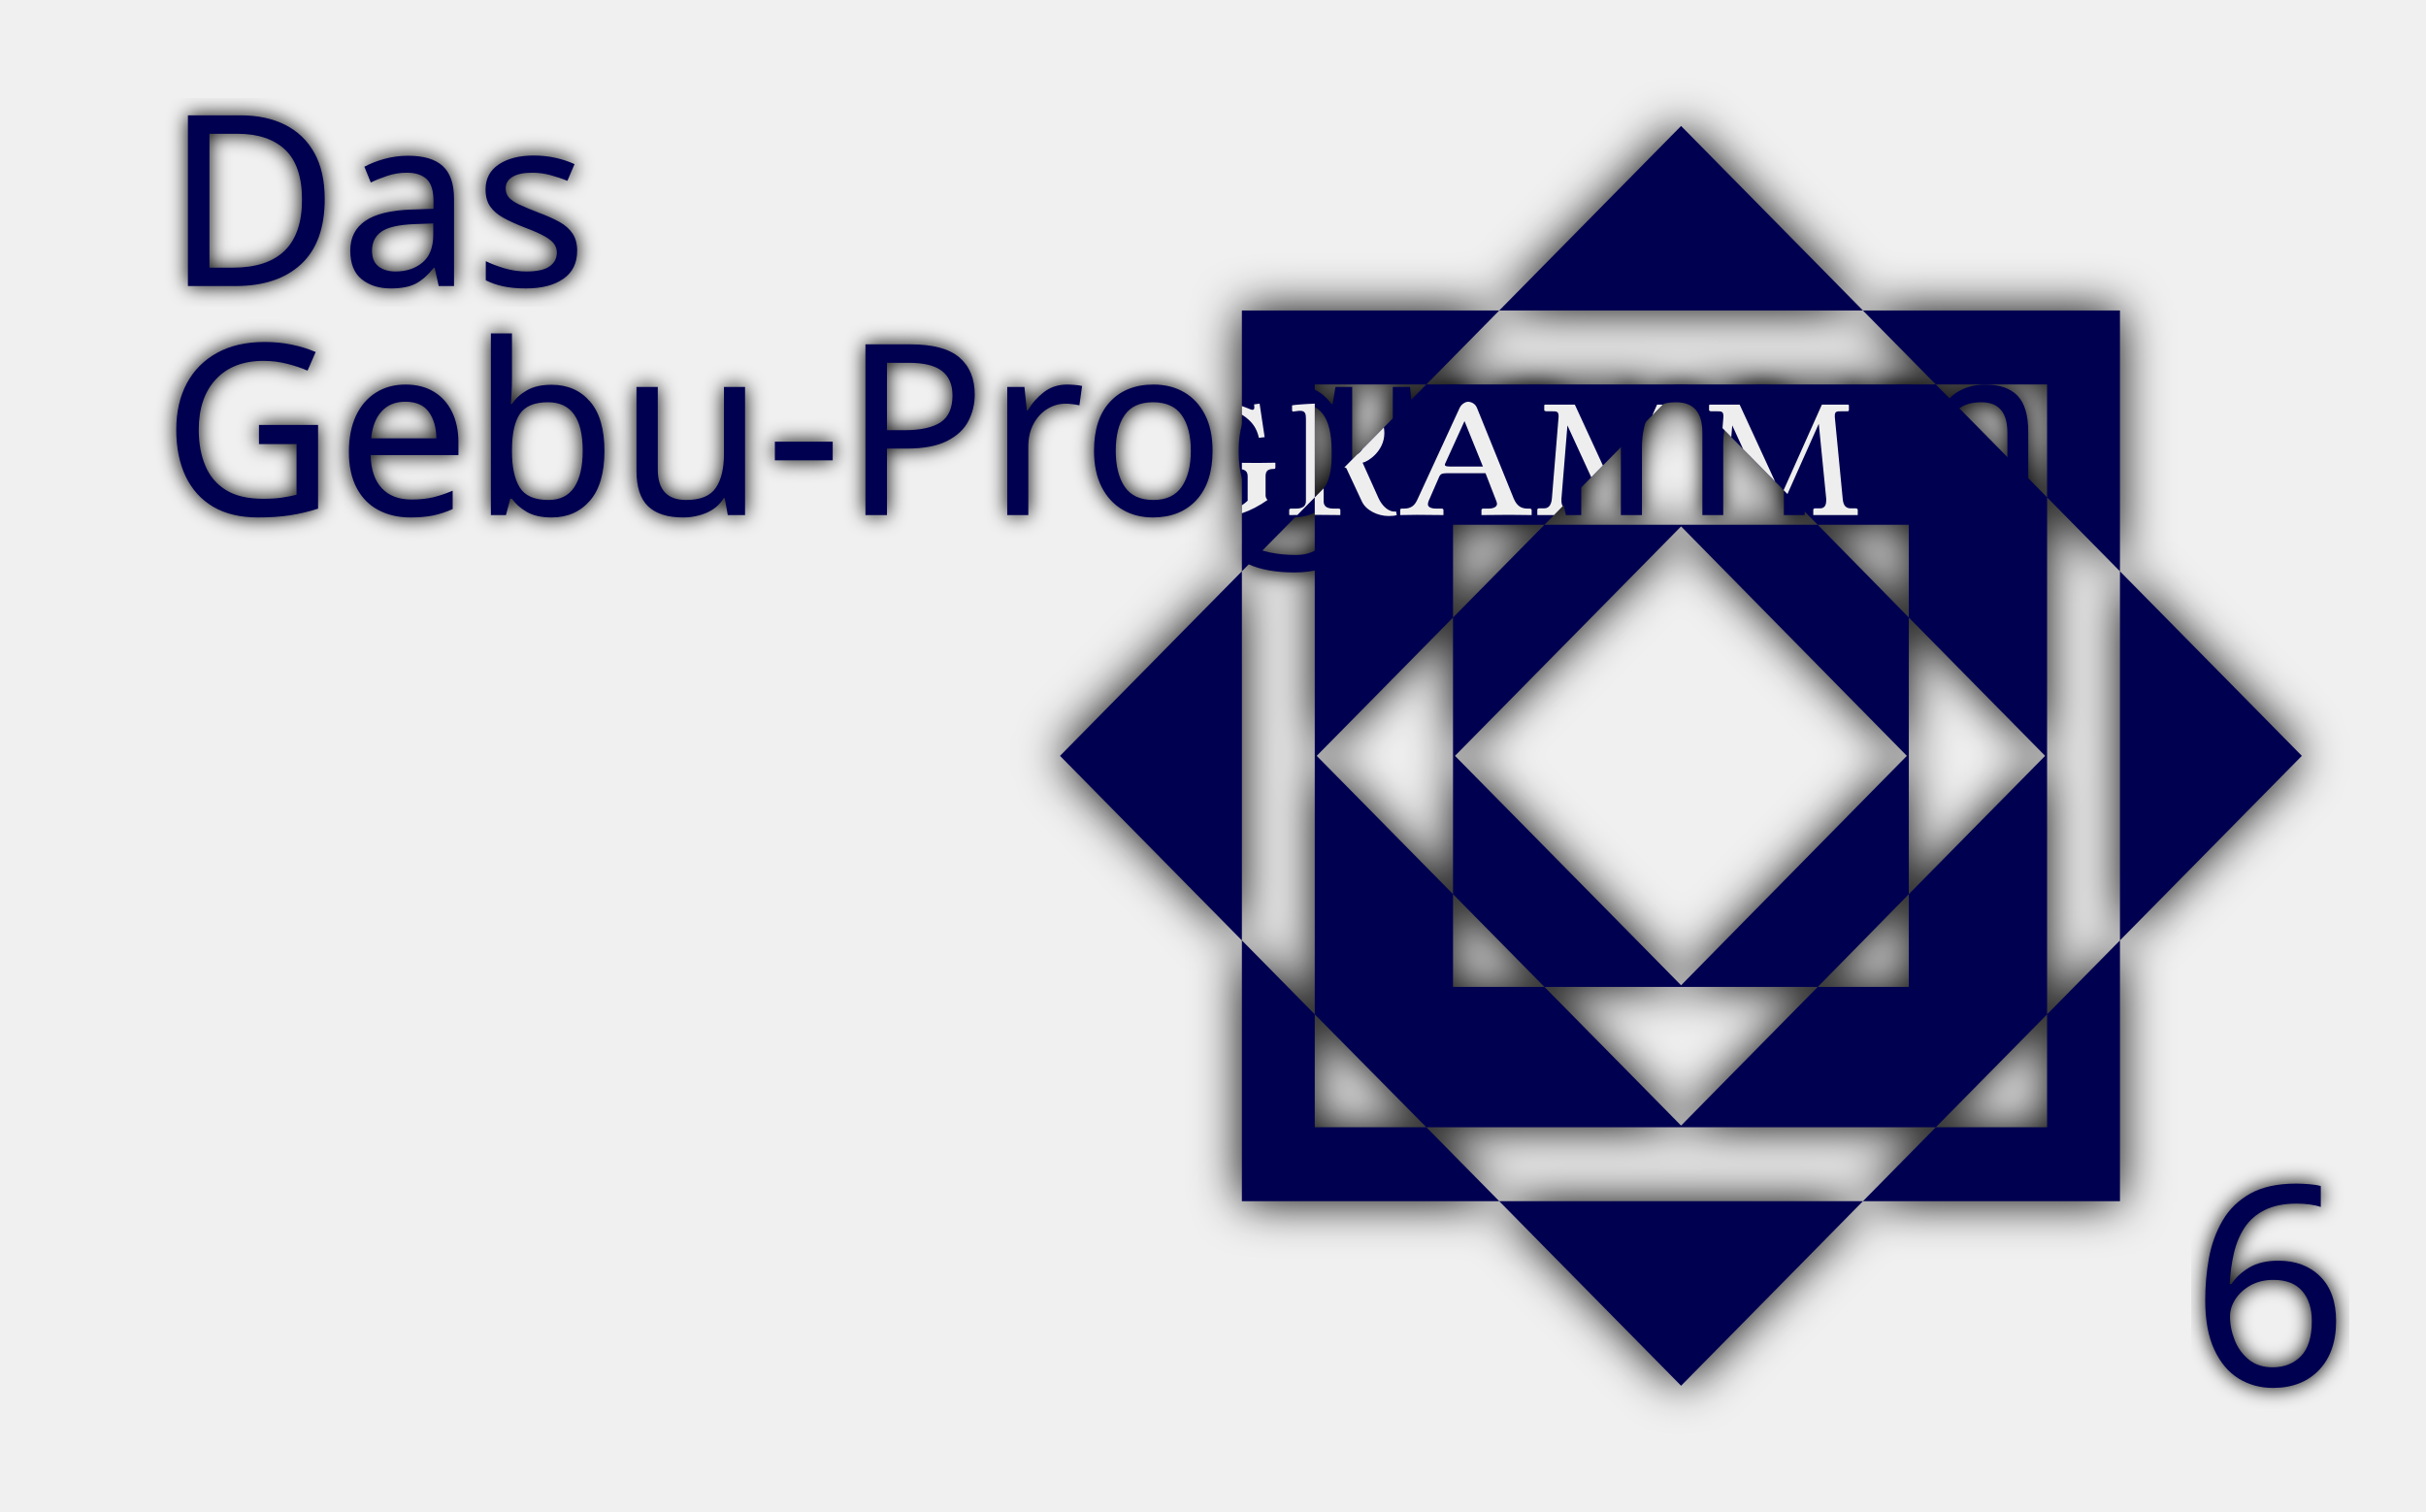
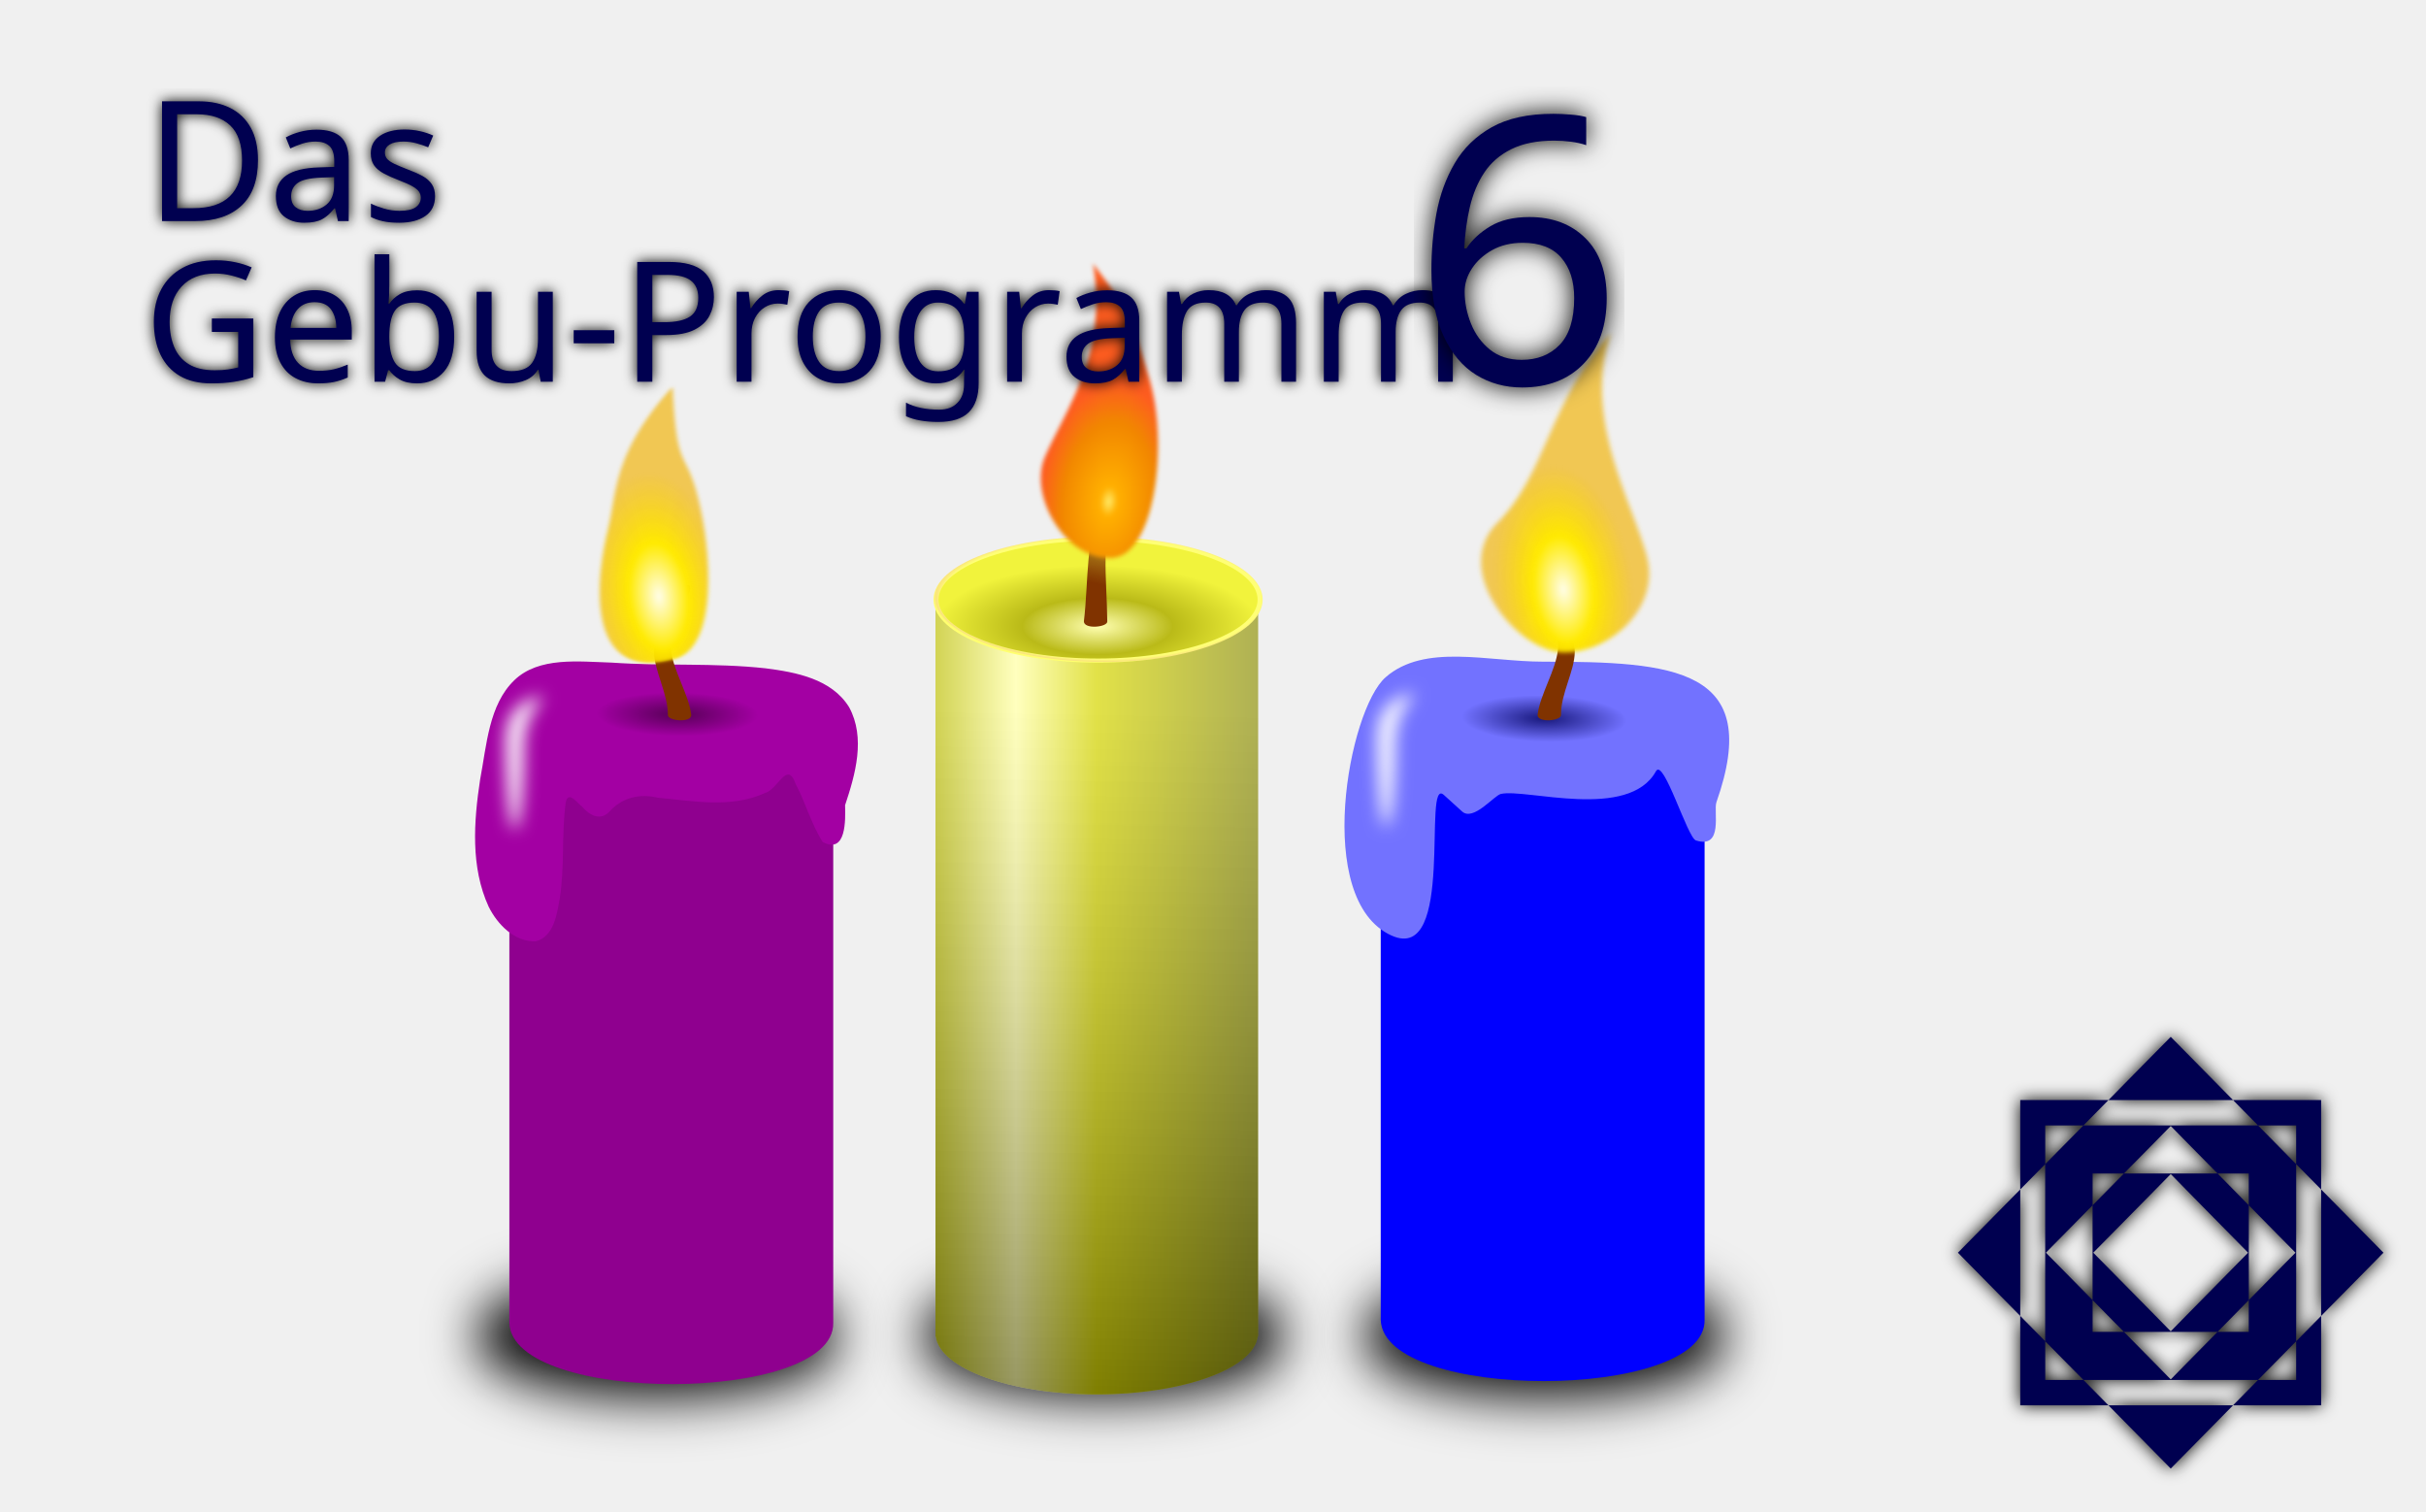
<svg xmlns="http://www.w3.org/2000/svg" xmlns:xlink="http://www.w3.org/1999/xlink" width="507.42" height="316.16" id="svg2" version="1.0">
  <defs id="defs4">
    <linearGradient id="linearGradient7481">
      <stop style="stop-color:#000000;stop-opacity:1;" offset="0" id="stop7483" />
      <stop style="stop-color:#000080;stop-opacity:0" offset="1" id="stop7485" />
    </linearGradient>
    <linearGradient id="linearGradient7473">
      <stop style="stop-color:#d40000;stop-opacity:1;" offset="0" id="stop7475" />
      <stop style="stop-color:#d40000;stop-opacity:0;" offset="1" id="stop7477" />
    </linearGradient>
    <linearGradient xlink:href="#linearGradient7481" id="linearGradient7489" x1="434.575" y1="731.763" x2="315.104" y2="850.924" gradientUnits="userSpaceOnUse" />
    <linearGradient xlink:href="#linearGradient7473" id="linearGradient7491" x1="315.325" y1="850.784" x2="434.385" y2="731.674" gradientUnits="userSpaceOnUse" />
    <filter style="color-interpolation-filters:sRGB" id="filter4207">
      <feGaussianBlur stdDeviation="5 5" result="blur" id="feGaussianBlur4209" />
    </filter>
    <filter style="color-interpolation-filters:sRGB" id="filter4384">
      <feGaussianBlur stdDeviation="2 2" result="blur" id="feGaussianBlur4386" />
    </filter>
    <filter style="color-interpolation-filters:sRGB" id="filter4388">
      <feGaussianBlur stdDeviation="2 2" result="blur" id="feGaussianBlur4390" />
    </filter>
    <filter style="color-interpolation-filters:sRGB" id="filter4396">
      <feGaussianBlur stdDeviation="2 2" result="blur" id="feGaussianBlur4398" />
    </filter>
+     <filter x="-.159" y="-.554" color-interpolation-filters="sRGB" width="1.317" height="2.108" id="filter4046">
+       <feGaussianBlur stdDeviation="22.745" id="feGaussianBlur4048" />
+     </filter>
+     <filter x="-.534" y="-.15" color-interpolation-filters="sRGB" width="2.069" height="1.299" id="filter4139">
+       <feGaussianBlur stdDeviation="3.903" id="feGaussianBlur4141" />
+     </filter>
+     <filter x="-.159" y="-.554" color-interpolation-filters="sRGB" width="1.317" height="2.108" id="filter4046-2">
+       <feGaussianBlur stdDeviation="22.745" id="feGaussianBlur4048-7" />
+     </filter>
+     <radialGradient r="90.714" gradientTransform="matrix(1,0,0,0.46457,0,433.05)" cx="297.55" cy="848.47" gradientUnits="userSpaceOnUse" id="radialGradient4227">
+       <stop offset="0" style="stop-color:#ffffb1" id="stop4015" />
+       <stop offset=".465" style="stop-color:#baba18" id="stop4021" />
+       <stop offset="1" style="stop-color:#f1f33c" id="stop4017" />
+     </radialGradient>
+     <radialGradient r="93.084" gradientTransform="matrix(1.0126,0.0094876,-0.0033272,0.47446,-0.63454,421.63)" cx="299.47" cy="808.41" gradientUnits="userSpaceOnUse" id="radialGradient4229">
+       <stop offset="0" style="stop-color:#f0f000" id="stop4029" />
+       <stop offset="0.945" style="stop-color:#ffff77" id="stop4035" />
+       <stop offset=".985" style="stop-color:#fae47c" id="stop4037" />
+       <stop offset="1" style="stop-color:#ffff6f" id="stop4031" />
+     </radialGradient>
+     <filter x="-.159" y="-.554" color-interpolation-filters="sRGB" width="1.317" height="2.108" id="filter4046-2-1">
+       <feGaussianBlur stdDeviation="22.745" id="feGaussianBlur4048-7-4" />
+     </filter>
+     <filter x="-.534" y="-.15" color-interpolation-filters="sRGB" width="2.069" height="1.299" id="filter4139-9">
+       <feGaussianBlur stdDeviation="3.903" id="feGaussianBlur4141-2" />
+     </filter>
+     <radialGradient r="53.232" gradientTransform="matrix(0.80829,0.080013,-0.15881,1.6043,597.86,-43.713)" cx="304.47" cy="177.4" gradientUnits="userSpaceOnUse" id="radialGradient4369">
+       <stop offset="0" style="stop-color:#fffdec" id="stop4058" />
+       <stop offset=".429" style="stop-color:#ffea00" id="stop4060" />
+       <stop offset="1" style="stop-color:#f1b100;stop-opacity:.656" id="stop4062" />
+     </radialGradient>
+     <radialGradient r="53.232" gradientTransform="matrix(0.80958,0.061973,-0.12098,1.5208,81.357,-84.625)" cx="302.55" cy="180.27" gradientUnits="userSpaceOnUse" id="radialGradient4383">
+       <stop offset="0" style="stop-color:#ffec6b" id="stop3992" />
+       <stop offset=".128" style="stop-color:#ffaf00" id="stop4000" />
+       <stop offset=".684" style="stop-color:#f18500" id="stop3998" />
+       <stop offset="1" style="stop-color:#fd5c1f" id="stop3994" />
+     </radialGradient>
+     <linearGradient x1="306.21" y1="250.42" gradientTransform="matrix(0.75247,0,0,0.80908,-117.8,-34.43)" x2="316.81" gradientUnits="userSpaceOnUse" y2="199.49" id="linearGradient3113">
+       <stop offset="0" style="stop-color:#803300" id="stop4007" />
+       <stop offset="1" style="stop-color:#803300;stop-opacity:0" id="stop4009" />
+     </linearGradient>
+     <linearGradient x1="201.66" y1="330.36" gradientTransform="translate(-87.131,-103.96)" x2="196.1" gradientUnits="userSpaceOnUse" y2="652.6" id="linearGradient3118">
+       <stop offset="0" style="stop-color:#ffffff;stop-opacity:.282" id="stop4118" />
+       <stop offset="1" style="stop-color:#040404;stop-opacity:.412" id="stop4120" />
+     </linearGradient>
+     <linearGradient x1="200" y1="539" gradientTransform="matrix(0.75247,0,0,0.68173,-114.76,-4.6859)" x2="402.03" gradientUnits="userSpaceOnUse" y2="539" id="linearGradient3121">
+       <stop offset="0" style="stop-color:#c0c210" id="stop3977" />
+       <stop offset=".25" style="stop-color:#ffffa5" id="stop3985" />
+       <stop offset=".5" style="stop-color:#d6d600" id="stop3983" />
+       <stop offset="1" style="stop-color:#909211" id="stop3979" />
+     </linearGradient>
+     <radialGradient r="120.34" gradientTransform="matrix(0.7522,0.018395,-0.0063163,0.212,16.189,117.16)" cx="806.18" cy="307.85" gradientUnits="userSpaceOnUse" id="radialGradient3903">
+       <stop offset="0" style="stop-color:#18187c" id="stop3849" />
+       <stop offset=".429" style="stop-color:#7272ff" id="stop3855" />
+       <stop offset="1" style="stop-color:#7272ff" id="stop3851" />
+     </radialGradient>
+     <radialGradient r="90.178" gradientTransform="matrix(0.99829,0.012776,-0.0034648,0.27072,2.9063,491.08)" cx="321.78" cy="654.16" gradientUnits="userSpaceOnUse" id="radialGradient3932">
+       <stop offset="0" style="stop-color:#560056" id="stop4333" />
+       <stop offset=".423" style="stop-color:#a300a3" id="stop4339" />
+       <stop offset="1" style="stop-color:#a300a3" id="stop4335" />
+     </radialGradient>
+     <radialGradient r="53.232" gradientTransform="matrix(0.80829,0.080013,-0.15881,1.6043,597.86,-43.713)" cx="315.99" cy="176.83" gradientUnits="userSpaceOnUse" id="radialGradient3934">
+       <stop offset="0" style="stop-color:#fffdec" id="stop4058-5" />
+       <stop offset=".429" style="stop-color:#ffea00" id="stop4060-7" />
+       <stop offset="1" style="stop-color:#f1b100;stop-opacity:.656" id="stop4062-6" />
+     </radialGradient>
+     <filter color-interpolation-filters="sRGB" id="filter3886">
+       <feGaussianBlur stdDeviation="1.604" id="feGaussianBlur3888" />
+     </filter>
+     <filter color-interpolation-filters="sRGB" id="filter3890">
+       <feGaussianBlur stdDeviation="1.354" id="feGaussianBlur3892" />
+     </filter>
+     <filter color-interpolation-filters="sRGB" id="filter3898">
+       <feGaussianBlur stdDeviation="1.266" id="feGaussianBlur3900" />
+     </filter>
  </defs>
  <g id="layer1" transform="translate(7.420443,380)" style="display:inline">
-     <text id="text4336" y="-320.175" x="27.043" style="font-style:normal;font-variant:normal;font-weight:normal;font-stretch:normal;font-size:50px;line-height:125%;font-family:'Linux Libertine OC';-inkscape-font-specification:'Linux Libertine OC, Normal';text-align:start;letter-spacing:0px;word-spacing:0px;writing-mode:lr-tb;text-anchor:start;fill:#000000;fill-opacity:1;stroke:none;stroke-width:1px;stroke-linecap:butt;stroke-linejoin:miter;stroke-opacity:1;filter:url(#filter4384)" xml:space="preserve">
-       <tspan id="tspan4338" y="-320.175" x="27.043">Das</tspan>
-     </text>
-     <text xml:space="preserve" style="font-style:normal;font-variant:normal;font-weight:normal;font-stretch:normal;font-size:50px;line-height:125%;font-family:'Linux Libertine OC';-inkscape-font-specification:'Linux Libertine OC, Normal';text-align:start;letter-spacing:0px;word-spacing:0px;writing-mode:lr-tb;text-anchor:start;fill:#000000;fill-opacity:1;stroke:none;stroke-width:1px;stroke-linecap:butt;stroke-linejoin:miter;stroke-opacity:1;filter:url(#filter4388)" x="26.404" y="-272.277" id="text4340">
-       <tspan x="26.404" y="-272.277" id="tspan4342">Gebu-Programm</tspan>
-     </text>
-     <path id="path4165" d="m 344.194,-353.653 -38.038,38.595 76.076,0 -38.038,-38.595 z m 38.038,38.595 15.242,15.466 23.272,0 0,23.613 15.242,15.466 0,-54.544 -53.757,0 z m 53.757,54.544 0,77.19 38.038,-38.595 -38.038,-38.595 z m 0,77.19 -15.242,15.466 0,23.613 -23.272,0 -15.242,15.466 53.757,0 0,-54.544 z m -53.757,54.544 -76.076,0 38.038,38.595 38.038,-38.595 z m -76.076,0 -15.242,-15.466 -23.34,0 0,-23.613 -15.242,-15.466 0,54.544 53.825,0 z m -53.825,-54.544 0,-77.19 -38.038,38.595 38.038,38.595 z m 0,-77.19 15.242,-15.466 0,-23.613 23.34,0 15.242,-15.466 -53.825,0 0,54.544 z m 38.582,-39.078 -23.34,23.613 0,108.121 23.34,23.613 106.561,0 23.272,-23.613 0,-108.121 -23.272,-23.613 -106.561,0 z m 53.28,0.345 28.58,28.998 19.053,0 0,19.401 28.511,28.929 -28.511,28.929 0,19.401 -19.053,0 -28.58,28.998 -28.579,-28.998 -19.121,0 0,-19.401 -28.511,-28.929 28.511,-28.929 0,-19.401 19.121,0 28.579,-28.998 z m -28.579,28.998 -19.121,19.401 0,57.858 19.121,19.401 57.159,0 19.053,-19.401 0,-57.858 -19.053,-19.401 -57.159,0 z m 28.579,0.345 47.224,47.985 -47.224,47.985 -47.292,-47.985 47.292,-47.985 z" style="fill:#000000;fill-opacity:1;fill-rule:evenodd;stroke:none;filter:url(#filter4207)" />
-     <text xml:space="preserve" style="font-style:normal;font-variant:normal;font-weight:normal;font-stretch:normal;font-size:50px;line-height:125%;font-family:'Linux Libertine OC';-inkscape-font-specification:'Linux Libertine OC, Normal';text-align:start;letter-spacing:0px;word-spacing:0px;writing-mode:lr-tb;text-anchor:start;fill:#000050;fill-opacity:1;stroke:none;stroke-width:1px;stroke-linecap:butt;stroke-linejoin:miter;stroke-opacity:1" x="27.043" y="-320.175" id="text3342">
-       <tspan x="27.043" y="-320.175" id="tspan3346">Das</tspan>
-     </text>
-     <text id="text3345" y="-272.277" x="26.404" style="font-style:normal;font-variant:normal;font-weight:normal;font-stretch:normal;font-size:50px;line-height:125%;font-family:'Linux Libertine OC';-inkscape-font-specification:'Linux Libertine OC, Normal';text-align:start;letter-spacing:0px;word-spacing:0px;writing-mode:lr-tb;text-anchor:start;fill:#000050;fill-opacity:1;stroke:none;stroke-width:1px;stroke-linecap:butt;stroke-linejoin:miter;stroke-opacity:1" xml:space="preserve">
-       <tspan id="tspan3349" y="-272.277" x="26.404">Gebu-Programm</tspan>
-     </text>
-     <path style="fill:#000050;fill-opacity:1;fill-rule:evenodd;stroke:none" d="m 344.194,-353.653 -38.038,38.595 76.076,0 -38.038,-38.595 z m 38.038,38.595 15.242,15.466 23.272,0 0,23.613 15.242,15.466 0,-54.544 -53.757,0 z m 53.757,54.544 0,77.19 38.038,-38.595 -38.038,-38.595 z m 0,77.19 -15.242,15.466 0,23.613 -23.272,0 -15.242,15.466 53.757,0 0,-54.544 z m -53.757,54.544 -76.076,0 38.038,38.595 38.038,-38.595 z m -76.076,0 -15.242,-15.466 -23.34,0 0,-23.613 -15.242,-15.466 0,54.544 53.825,0 z m -53.825,-54.544 0,-77.19 -38.038,38.595 38.038,38.595 z m 0,-77.19 15.242,-15.466 0,-23.613 23.34,0 15.242,-15.466 -53.825,0 0,54.544 z m 38.582,-39.078 -23.34,23.613 0,108.121 23.34,23.613 106.561,0 23.272,-23.613 0,-108.121 -23.272,-23.613 -106.561,0 z m 53.28,0.345 28.58,28.998 19.053,0 0,19.401 28.511,28.929 -28.511,28.929 0,19.401 -19.053,0 -28.58,28.998 -28.579,-28.998 -19.121,0 0,-19.401 -28.511,-28.929 28.511,-28.929 0,-19.401 19.121,0 28.579,-28.998 z m -28.579,28.998 -19.121,19.401 0,57.858 19.121,19.401 57.159,0 19.053,-19.401 0,-57.858 -19.053,-19.401 -57.159,0 z m 28.579,0.345 47.224,47.985 -47.224,47.985 -47.292,-47.985 47.292,-47.985 z" id="rect8204" />
+     <g transform="matrix(0.8422998,0,0,0.8422998,0.8683207,-375.7005)" id="layer1-6">
+       <g transform="matrix(0.52688,0,0,0.52688,203.63,51.353)" id="g3907">
+         <path transform="matrix(0.50302,0,0,0.57598,-30.745,67.199)" d="m 461.43,790.22 a 172.145,49.287 0 1 1 -344.29,0 172.145,49.287 0 1 1 344.29,0 z" style="fill:#000000;filter:url(#filter4046)" id="path3811" />
+         <path d="m 35.737,175.59 0,347.09 0.165,0 c 2.007,15.19 35.178,27.269 75.835,27.269 40.657,0 73.852,-12.079 75.859,-27.269 l 0.165,0 0,-347.09 -152.02,0 z" style="fill:url(#linearGradient3121)" id="rect2984" />
+         <path d="m 35.737,175.59 0,347.09 0.165,0 c 2.007,15.19 35.178,27.269 75.835,27.269 40.657,0 73.852,-12.079 75.859,-27.269 l 0.165,0 0,-347.09 -152.02,0 z" style="fill:url(#linearGradient3118)" id="path4114" />
+         <path transform="matrix(0.84194,0,0,0.68173,-138.41,-375.94)" d="m 388.57,808.79 a 90.715,42.143 0 1 1 -181.43,0 90.715,42.143 0 1 1 181.43,0 z" style="fill:url(#radialGradient4227);stroke:url(#radialGradient4229);stroke-width:2.836" id="path3934-7" />
+         <path d="m 114.41,130.9 c 8.562,-7.192 5.388,-1.968 7.528,0.289 -8.959,13.001 -5.38,33.567 -5.24,54.47 0.301,2.757 -11.044,3.927 -11.022,0 2.27,-18.828 0.695,-41.101 8.734,-54.759 z" style="fill:url(#linearGradient3113)" id="rect4002" />
+         <path transform="matrix(0.75247,0,0,0.68173,-111.73,-12.767)" d="m 329.8,122.9 c 12.104,43.511 4.452,123.03 -23.728,124.37 -28.705,1.363 -52.058,-42.955 -41.581,-69.851 12.47,-32.014 39.883,-71.234 30.129,-133.66 22.648,33.142 23.076,35.625 35.18,79.136 z" style="fill:url(#radialGradient4383);filter:url(#filter3890)" id="path3987" />
+       </g>
+       <g transform="matrix(0.52688,0,0,0.52688,46.634,69.387)" id="g3915">
+         <path transform="matrix(0.50302,0,0,0.57598,475.32,32.971)" d="m 461.43,790.22 a 172.145,49.287 0 1 1 -344.29,0 172.145,49.287 0 1 1 344.29,0 z" style="fill:#000000;filter:url(#filter4046-2)" id="path3811-6" />
+         <path d="m 543.55,184.61 152.64,0 0,296.07 c 0.61,38.167 -151.16,38.588 -152.64,0 z" style="fill:#0000ff" id="rect3041" />
+         <path d="m 545.9,177.74 c -17.5,15.226 -34.34,104.96 2.687,121.74 30.482,13.808 14.378,-75.598 24.724,-66.225 2.276,2.062 5.84,5.291 8.6,7.791 5.272,4.777 15.07,-7.552 18.274,-8.278 11.779,-2.668 60.178,12.698 73.097,-10.713 3.562,-6.454 14.802,31.36 18.812,32.626 13.153,4.153 8.165,-13.732 9.675,-18.017 22.276,-63.249 -20.059,-66.225 -81.697,-66.225 -26.08,0 -55.766,-8.71 -74.172,7.304 z" style="fill:url(#radialGradient3903)" id="path3835" />
+         <path d="m 619.89,140.79 c -6.59,-11.233 5.893,-4.998 8.033,-2.741 -4.644,6.74 7.213,18.038 7.081,27.836 -0.122,9.103 -6.581,19.597 -6.513,29.664 0.301,2.757 -11.044,3.927 -11.022,0 1.18,-9.787 8.645,-21.009 9.637,-30.964 0.917,-9.196 -3.248,-14.964 -7.216,-23.795 z" style="fill:#803300" id="rect4002-1" />
+         <path transform="matrix(-0.75247,0,0,0.68173,1243.5,-44.331)" d="m 857,218.86 c 30.258,33.395 -12.897,89.839 -41.629,89.839 -28.731,0 -59.993,-30.48 -52.023,-65.66 8.216,-36.263 41.159,-95.596 22.821,-155.2 38.152,46.351 40.572,97.621 70.83,131.02 z" style="fill:url(#radialGradient4369);filter:url(#filter3886)" id="path3987-7" />
+         <path d="m 550.12,209.32 c 0,18.131 -1.53,38.891 -4.041,38.891 -2.51,0 -4.041,-24.295 -4.041,-42.426 0,-18.131 14.662,-20.203 17.173,-20.203 2.51,0 -9.091,5.607 -9.091,23.739 z" style="fill:#ffffff;filter:url(#filter4139)" id="path4132" />
+       </g>
+       <g transform="matrix(0.52688,0,0,0.52688,-39.842,-177.44)" id="g3923">
+         <path transform="matrix(0.50302,0,0,0.57598,220.91,501.44)" d="m 461.43,790.22 a 172.145,49.287 0 1 1 -344.29,0 172.145,49.287 0 1 1 344.29,0 z" style="fill:#000000;filter:url(#filter4046-2-1)" id="path3811-6-9" />
+         <g transform="translate(54.286,-8.5714)" id="g4401">
+           <path d="m 242.72,663.08 152.64,0 0,296.07 c 0.61,38.167 -151.16,38.588 -152.64,0 z" style="fill:#8f008f" id="rect3041-5" />
+           <path d="m 245.07,656.21 c -12.035,11.586 -13.044,30.621 -16.128,46.812 -3.007,19.792 -4.554,41.219 4.006,59.903 4.149,8.395 12.225,16.714 22.214,16.351 8.641,-2.261 9.975,-12.934 11.344,-20.355 2.318,-14.944 0.746,-30.183 2.784,-45.128 1.198,-5.842 5.516,0.42 7.824,2.127 3.181,3.717 8.203,6.768 12.554,2.445 6.019,-6.842 14.374,-8.868 23.076,-6.765 16.61,1.541 34.473,5.013 50.269,-2.155 6.253,-1.517 10.587,-15.729 14.574,-4.471 4.76,8.943 7.363,18.979 12.845,27.527 11.147,5.787 10.704,-10.43 10.508,-17.371 4.866,-14.591 9.749,-31.718 1.908,-46.187 -8.242,-13.354 -25.027,-16.503 -39.423,-18.335 -24.046,-2.631 -48.286,-1.004 -72.391,-2.683 -15.591,-0.475 -34.388,-2.86 -45.964,8.283 z" style="fill:url(#radialGradient3932)" id="path3835-4" />
+           <path d="m 326.03,617.83 c 6.59,-11.233 -5.893,-4.998 -8.033,-2.741 4.644,6.74 -7.213,18.038 -7.081,27.836 0.122,9.103 6.581,19.597 6.513,29.664 -0.301,2.757 11.044,3.927 11.022,0 -1.18,-9.787 -8.645,-21.009 -9.637,-30.964 -0.917,-9.196 3.248,-14.964 7.216,-23.795 z" style="fill:#803300" id="rect4002-1-3" />
+           <path transform="matrix(-0.75247,0,0,0.68173,934.07,435.85)" d="m 857,218.86 c 6.643,29.06 16.864,107.27 -41.629,89.839 -27.738,-8.267 -22.973,-75.534 -15.002,-110.71 8.216,-36.263 13.631,-17.015 16.177,-77.662 38.152,46.351 35.123,75.21 40.454,98.535 z" style="fill:url(#radialGradient3934);filter:url(#filter3898)" id="path3987-7-1" />
+           <path d="m 249.29,687.78 c 0,18.131 -1.53,38.891 -4.041,38.891 -2.51,0 -4.041,-24.295 -4.041,-42.426 0,-18.131 14.662,-20.203 17.173,-20.203 2.51,0 -9.091,5.607 -9.091,23.739 z" style="fill:#ffffff;filter:url(#filter4139-9)" id="path4132-2" />
+         </g>
+       </g>
+     </g>
+     <g id="g3641" transform="matrix(0.7013815,0,0,0.7013815,4.107319,-109.2022)">
+       <text xml:space="preserve" style="font-style:normal;font-variant:normal;font-weight:normal;font-stretch:normal;font-size:50px;line-height:125%;font-family:'Linux Libertine OC';-inkscape-font-specification:'Linux Libertine OC, Normal';text-align:start;letter-spacing:0px;word-spacing:0px;writing-mode:lr-tb;text-anchor:start;fill:#000000;fill-opacity:1;stroke:none;stroke-width:1px;stroke-linecap:butt;stroke-linejoin:miter;stroke-opacity:1;filter:url(#filter4384)" x="27.043" y="-320.175" id="text4336">
+         <tspan x="27.043" y="-320.175" id="tspan4338">Das</tspan>
+       </text>
+       <text id="text4340" y="-272.277" x="26.404" style="font-style:normal;font-variant:normal;font-weight:normal;font-stretch:normal;font-size:50px;line-height:125%;font-family:'Linux Libertine OC';-inkscape-font-specification:'Linux Libertine OC, Normal';text-align:start;letter-spacing:0px;word-spacing:0px;writing-mode:lr-tb;text-anchor:start;fill:#000000;fill-opacity:1;stroke:none;stroke-width:1px;stroke-linecap:butt;stroke-linejoin:miter;stroke-opacity:1;filter:url(#filter4388)" xml:space="preserve">
+         <tspan id="tspan4342" y="-272.277" x="26.404">Gebu-Programm</tspan>
+       </text>
+       <text id="text3342" y="-320.175" x="27.043" style="font-style:normal;font-variant:normal;font-weight:normal;font-stretch:normal;font-size:50px;line-height:125%;font-family:'Linux Libertine OC';-inkscape-font-specification:'Linux Libertine OC, Normal';text-align:start;letter-spacing:0px;word-spacing:0px;writing-mode:lr-tb;text-anchor:start;fill:#000050;fill-opacity:1;stroke:none;stroke-width:1px;stroke-linecap:butt;stroke-linejoin:miter;stroke-opacity:1" xml:space="preserve">
+         <tspan id="tspan3346" y="-320.175" x="27.043">Das</tspan>
+       </text>
+       <text xml:space="preserve" style="font-style:normal;font-variant:normal;font-weight:normal;font-stretch:normal;font-size:50px;line-height:125%;font-family:'Linux Libertine OC';-inkscape-font-specification:'Linux Libertine OC, Normal';text-align:start;letter-spacing:0px;word-spacing:0px;writing-mode:lr-tb;text-anchor:start;fill:#000050;fill-opacity:1;stroke:none;stroke-width:1px;stroke-linecap:butt;stroke-linejoin:miter;stroke-opacity:1" x="26.404" y="-272.277" id="text3345">
+         <tspan x="26.404" y="-272.277" id="tspan3349">Gebu-Programm</tspan>
+       </text>
+     </g>
+     <g id="g3614" transform="matrix(0.3426667,0,0,0.3426667,328.6667,-41.96416)">
+       <path style="fill:#000000;fill-opacity:1;fill-rule:evenodd;stroke:none;filter:url(#filter4207)" d="m 344.194,-353.653 -38.038,38.595 76.076,0 -38.038,-38.595 z m 38.038,38.595 15.242,15.466 23.272,0 0,23.613 15.242,15.466 0,-54.544 -53.757,0 z m 53.757,54.544 0,77.19 38.038,-38.595 -38.038,-38.595 z m 0,77.19 -15.242,15.466 0,23.613 -23.272,0 -15.242,15.466 53.757,0 0,-54.544 z m -53.757,54.544 -76.076,0 38.038,38.595 38.038,-38.595 z m -76.076,0 -15.242,-15.466 -23.34,0 0,-23.613 -15.242,-15.466 0,54.544 53.825,0 z m -53.825,-54.544 0,-77.19 -38.038,38.595 38.038,38.595 z m 0,-77.19 15.242,-15.466 0,-23.613 23.34,0 15.242,-15.466 -53.825,0 0,54.544 z m 38.582,-39.078 -23.34,23.613 0,108.121 23.34,23.613 106.561,0 23.272,-23.613 0,-108.121 -23.272,-23.613 -106.561,0 z m 53.28,0.345 28.58,28.998 19.053,0 0,19.401 28.511,28.929 -28.511,28.929 0,19.401 -19.053,0 -28.58,28.998 -28.579,-28.998 -19.121,0 0,-19.401 -28.511,-28.929 28.511,-28.929 0,-19.401 19.121,0 28.579,-28.998 z m -28.579,28.998 -19.121,19.401 0,57.858 19.121,19.401 57.159,0 19.053,-19.401 0,-57.858 -19.053,-19.401 -57.159,0 z m 28.579,0.345 47.224,47.985 -47.224,47.985 -47.292,-47.985 47.292,-47.985 z" id="path4165" />
+       <path id="rect8204" d="m 344.194,-353.653 -38.038,38.595 76.076,0 -38.038,-38.595 z m 38.038,38.595 15.242,15.466 23.272,0 0,23.613 15.242,15.466 0,-54.544 -53.757,0 z m 53.757,54.544 0,77.19 38.038,-38.595 -38.038,-38.595 z m 0,77.19 -15.242,15.466 0,23.613 -23.272,0 -15.242,15.466 53.757,0 0,-54.544 z m -53.757,54.544 -76.076,0 38.038,38.595 38.038,-38.595 z m -76.076,0 -15.242,-15.466 -23.34,0 0,-23.613 -15.242,-15.466 0,54.544 53.825,0 z m -53.825,-54.544 0,-77.19 -38.038,38.595 38.038,38.595 z m 0,-77.19 15.242,-15.466 0,-23.613 23.34,0 15.242,-15.466 -53.825,0 0,54.544 z m 38.582,-39.078 -23.34,23.613 0,108.121 23.34,23.613 106.561,0 23.272,-23.613 0,-108.121 -23.272,-23.613 -106.561,0 z m 53.28,0.345 28.58,28.998 19.053,0 0,19.401 28.511,28.929 -28.511,28.929 0,19.401 -19.053,0 -28.58,28.998 -28.579,-28.998 -19.121,0 0,-19.401 -28.511,-28.929 28.511,-28.929 0,-19.401 19.121,0 28.579,-28.998 z m -28.579,28.998 -19.121,19.401 0,57.858 19.121,19.401 57.159,0 19.053,-19.401 0,-57.858 -19.053,-19.401 -57.159,0 z m 28.579,0.345 47.224,47.985 -47.224,47.985 -47.292,-47.985 47.292,-47.985 z" style="fill:#000050;fill-opacity:1;fill-rule:evenodd;stroke:none" />
+     </g>
    <text xml:space="preserve" style="font-style:normal;font-weight:normal;font-size:40px;line-height:125%;font-family:sans-serif;letter-spacing:0px;word-spacing:0px;fill:#000000;fill-opacity:1;stroke:none;stroke-width:1px;stroke-linecap:butt;stroke-linejoin:miter;stroke-opacity:1" x="80.533" y="-33.333" id="text3355">
      <tspan id="tspan3357" x="80.533" y="-33.333" />
    </text>
-     <text xml:space="preserve" style="font-style:normal;font-variant:normal;font-weight:normal;font-stretch:normal;font-size:58.233px;line-height:125%;font-family:'Linux Libertine OC';-inkscape-font-specification:'Linux Libertine OC, Normal';text-align:start;letter-spacing:0px;word-spacing:0px;writing-mode:lr-tb;text-anchor:start;fill:#000000;fill-opacity:1;stroke:none;stroke-width:1px;stroke-linecap:butt;stroke-linejoin:miter;stroke-opacity:1;filter:url(#filter4396)" x="450.617" y="-90.303" id="text4392">
-       <tspan x="450.617" y="-90.303" id="tspan4394">6</tspan>
-     </text>
-     <text id="text3359" y="-90.303" x="450.617" style="font-style:normal;font-variant:normal;font-weight:normal;font-stretch:normal;font-size:58.233px;line-height:125%;font-family:'Linux Libertine OC';-inkscape-font-specification:'Linux Libertine OC, Normal';text-align:start;letter-spacing:0px;word-spacing:0px;writing-mode:lr-tb;text-anchor:start;fill:#000050;fill-opacity:1;stroke:none;stroke-width:1px;stroke-linecap:butt;stroke-linejoin:miter;stroke-opacity:1" xml:space="preserve">
-       <tspan id="tspan3361" y="-90.303" x="450.617">6</tspan>
-     </text>
-   </g>
-   <g id="layer3" transform="translate(7.420443,-3.6639404e-6)">
-     <path style="font-style:normal;font-variant:normal;font-weight:normal;font-stretch:normal;font-size:50px;line-height:125%;font-family:'Linux Libertine OC';-inkscape-font-specification:'Linux Libertine OC, Normal';text-align:start;letter-spacing:0px;word-spacing:0px;writing-mode:lr-tb;text-anchor:start;fill:#eeeeee;fill-opacity:1;stroke:none;stroke-width:1px;stroke-linecap:butt;stroke-linejoin:miter;stroke-opacity:1" d="m 299.592,84.023 c -0.35,0 -1.249,0.35 -1.699,1.25 l -8.85,19.199 c -0.55,1.2 -1.25,1.9 -2.85,1.9 l -0.451,0 c -0.2,0 -0.299,0.101 -0.299,0.301 l 0,1.049 0.049,0 c 0,0 2.55,-0.049 3.5,-0.049 0.95,0 5.4,0.049 5.4,0.049 l 0.1,0 0,-1.049 c 0,-0.2 -0.15,-0.301 -0.35,-0.301 l -1.1,0 c -1.2,0 -1.801,-0.35 -1.801,-0.9 0,-0.2 0.05,-0.449 0.15,-0.699 l 2.25,-5.15 c 0.2,-0.4 0.499,-0.65 1.449,-0.65 l 8.201,0 2.25,5.801 c 0.1,0.25 0.15,0.45 0.15,0.6 0,0.6 -0.652,1 -1.852,1 l -1.049,0 c -0.2,0 -0.35,0.101 -0.35,0.301 l 0,1.049 0.1,0 c 0,0 4.4,-0.049 5.75,-0.049 1.55,0 4.5,0.049 4.5,0.049 l 0.15,0 0,-1.049 c 0,-0.2 -0.2,-0.301 -0.4,-0.301 l -0.4,0 c -1.6,0 -2.349,-0.75 -2.949,-2.1 l -7.701,-19 c -0.4,-0.95 -1.3,-1.25 -1.9,-1.25 z m -32.018,0.398 c -0.032,9.66e-4 -0.064,9.86e-4 -0.096,0.002 -1.65,0.05 -4.25,0.25 -4.65,0.35 l 0,1.049 c 0,0.1 0.05,0.25 0.25,0.25 l 1.201,-0.148 0.299,0 c 1,0 1.15,0.648 1.15,1.648 l 0,17.201 c 0,1 -0.55,1.6 -2.15,1.6 l -1,0 c -0.2,0 -0.35,0.101 -0.35,0.301 l 0,1 0.1,0.049 c 0,0 1.052,-0.009 1.611,-0.016 l 3.635,-3.688 0,-19.598 z m 0,19.598 0,3.656 c 1.677,0.004 5.305,0.047 5.305,0.047 l 0.049,-0.049 0,-1 c 0,-0.2 -0.15,-0.301 -0.35,-0.301 l -1,0 c -1.55,0 -2.15,-0.5 -2.15,-1.6 l 0,-2.629 -1.854,1.875 z m -11.537,-19.596 -1.15,0.148 c 0,0 0.051,0.651 0.051,0.701 0,0.25 -0.15,0.449 -0.4,0.449 -0.319,0 -1.022,-0.409 -2.205,-0.793 l 0,1.803 c 0.275,0.165 0.545,0.34 0.805,0.541 1.5,1.15 2.35,2.449 2.75,4.299 l 1.201,-0.148 -1.051,-7 z m 59.635,0.199 -0.1,0.15 0,1 c 0,0.1 0.1,0.2 0.4,0.25 l 1.15,0 c 0.9,0 1.449,-0.051 1.449,0.949 l 0,0.25 -1.4,17.051 c -0.1,0.95 -0.4,2.049 -1.65,2.049 l -1.049,0 c -0.2,0 -0.35,0.101 -0.35,0.301 l 0,1.051 0.049,0.049 3.441,0 1.836,-1.863 c -0.193,-0.273 -0.277,-0.658 -0.277,-1.137 l 0,-0.449 1.25,-15.301 4.984,10.842 2.432,-2.467 -5.865,-12.725 -6.301,0 z m 23.5,0 -1.002,2.242 2.209,-2.242 -1.207,0 z m 10.973,0 -0.1,0.15 0,1 c 0,0.1 0.1,0.2 0.4,0.25 l 1.15,0 c 0.9,0 1.449,-0.051 1.449,0.949 l 0,0.25 -0.189,2.316 1.84,1.869 0.199,-2.436 2.271,4.941 6.688,6.787 -7.408,-16.078 -6.301,0 z m 23.5,0 -8.004,17.891 0.799,0.811 6.555,-14.701 1.551,15.65 0,0.4 c 0,0.85 -0.251,1.648 -1.301,1.648 l -1.049,0 c -0.2,0 -0.35,0.101 -0.35,0.301 l 0,1.1 0.1,0 4.799,0 4.301,0 0.1,0 0,-1.1 c 0,-0.2 -0.25,-0.301 -0.4,-0.301 l -1.049,0 c -1.3,0 -1.601,-0.949 -1.701,-2.049 l -1.648,-17.051 0,-0.299 c 0,-0.95 0.499,-0.9 1.449,-0.9 l 1.1,0 c 0.1,0 0.4,0 0.4,-0.25 l 0,-1 -0.1,-0.15 -5.551,0 z m -74.752,3.449 3.85,9.5 -6.949,0 c -1,0 -1.101,-0.25 -0.951,-0.6 l 4.051,-8.9 z m -16.863,1.324 -4.445,4.496 c -0.306,0.462 -0.69,0.838 -1.131,1.145 l -2.686,2.717 c 0.218,0.045 0.364,0.1 0.41,0.17 l 3.25,6.949 c 0.85,1.85 3.302,3.051 5.602,3.051 0.65,0 1.299,-0.051 1.699,-0.201 l -0.15,-0.75 c -1.55,0.2 -2.9,-1.15 -3.65,-2.75 l -3.35,-7.449 c 1.1,-0.2 4.551,-2.401 4.551,-6.201 0,-0.423 -0.04,-0.808 -0.1,-1.176 z m -22.742,7.377 c 0,0 -2.25,0.049 -3.65,0.049 -0.901,0 -2.008,-0.015 -3.305,-0.029 l 0,1.361 c 0.853,0.172 1.205,0.63 1.205,1.469 l 0,5.1 c -0.362,0.348 -0.77,0.665 -1.205,0.947 l 0,1.684 c 1.845,-0.626 3.66,-1.578 5.355,-2.781 -0.3,-0.35 -0.4,-0.65 -0.4,-1 l 0,-3.949 c 0,-1 0.349,-1.551 1.699,-1.551 l 0.051,0 c 0.2,0 0.301,-0.099 0.301,-0.299 l 0,-0.951 -0.051,-0.049 z" id="text4326" />
+     <g id="g3651" transform="matrix(1.339221,0,0,1.339221,-380.1471,-126.8645)">
+       <text id="text4392" y="-129.085" x="498.673" style="font-style:normal;font-variant:normal;font-weight:normal;font-stretch:normal;font-size:58.233px;line-height:125%;font-family:'Linux Libertine OC';-inkscape-font-specification:'Linux Libertine OC, Normal';text-align:start;letter-spacing:0px;word-spacing:0px;writing-mode:lr-tb;text-anchor:start;fill:#000000;fill-opacity:1;stroke:none;stroke-width:1px;stroke-linecap:butt;stroke-linejoin:miter;stroke-opacity:1;filter:url(#filter4396)" xml:space="preserve">
+         <tspan id="tspan4394" y="-129.085" x="498.673">6</tspan>
+       </text>
+       <text xml:space="preserve" style="font-style:normal;font-variant:normal;font-weight:normal;font-stretch:normal;font-size:58.233px;line-height:125%;font-family:'Linux Libertine OC';-inkscape-font-specification:'Linux Libertine OC, Normal';text-align:start;letter-spacing:0px;word-spacing:0px;writing-mode:lr-tb;text-anchor:start;fill:#000050;fill-opacity:1;stroke:none;stroke-width:1px;stroke-linecap:butt;stroke-linejoin:miter;stroke-opacity:1" x="498.673" y="-129.085" id="text3359">
+         <tspan x="498.673" y="-129.085" id="tspan3361">6</tspan>
+       </text>
+     </g>
  </g>
</svg>
